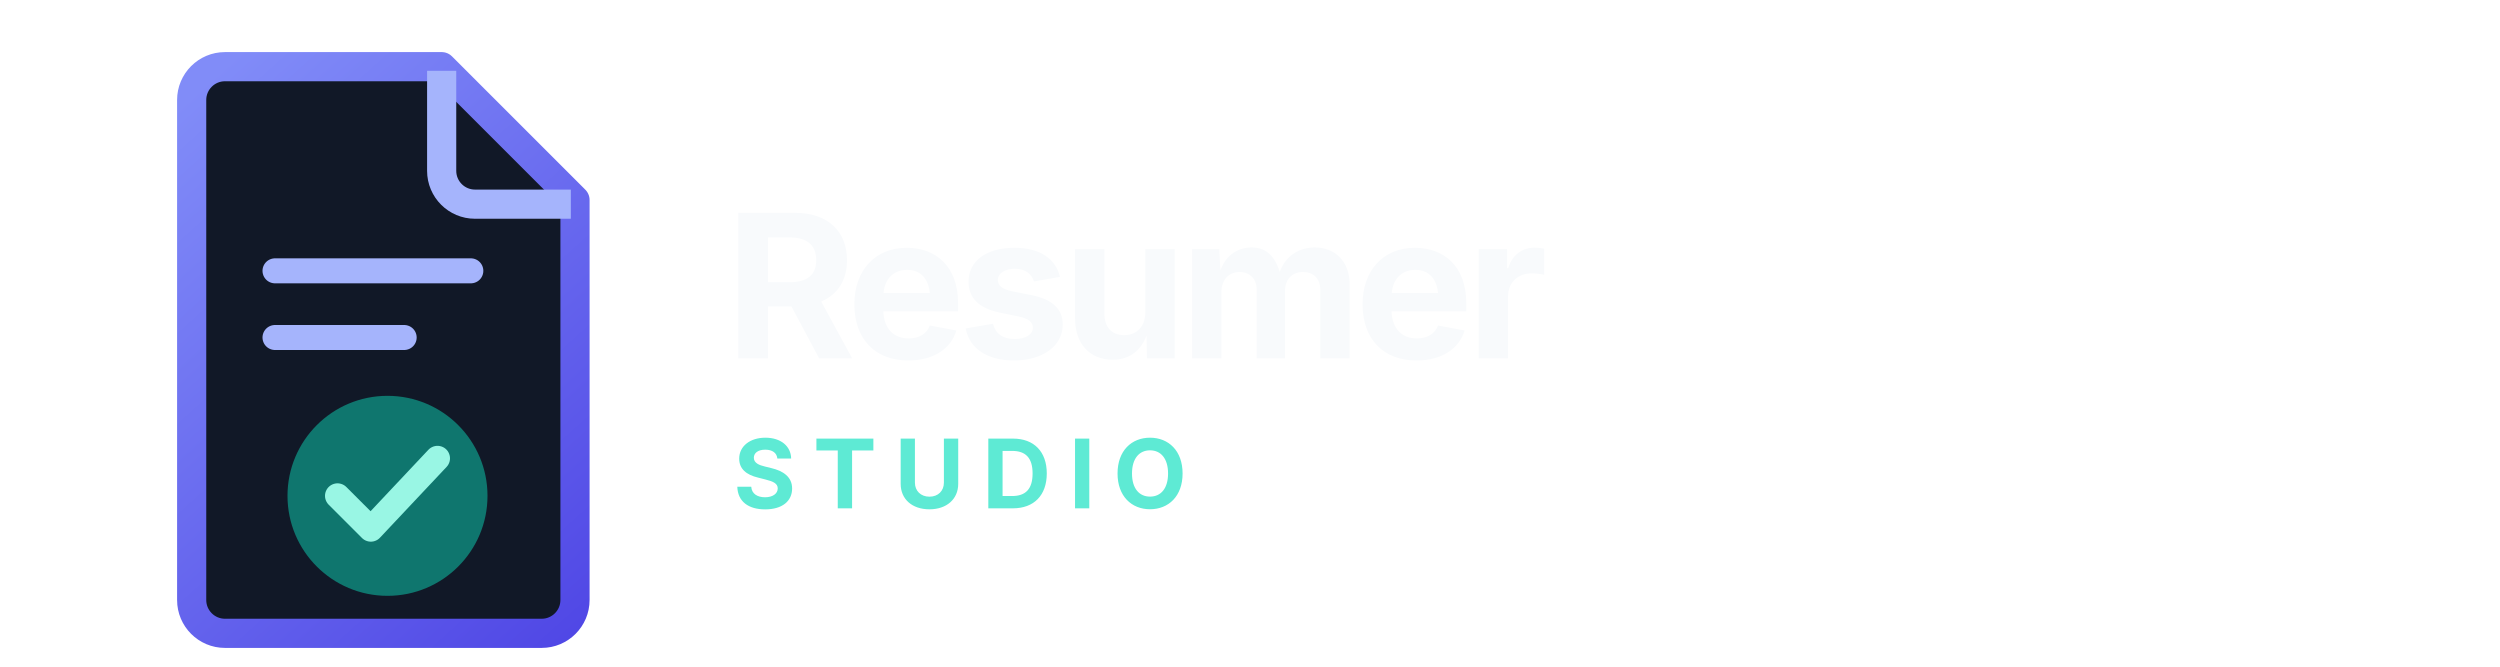
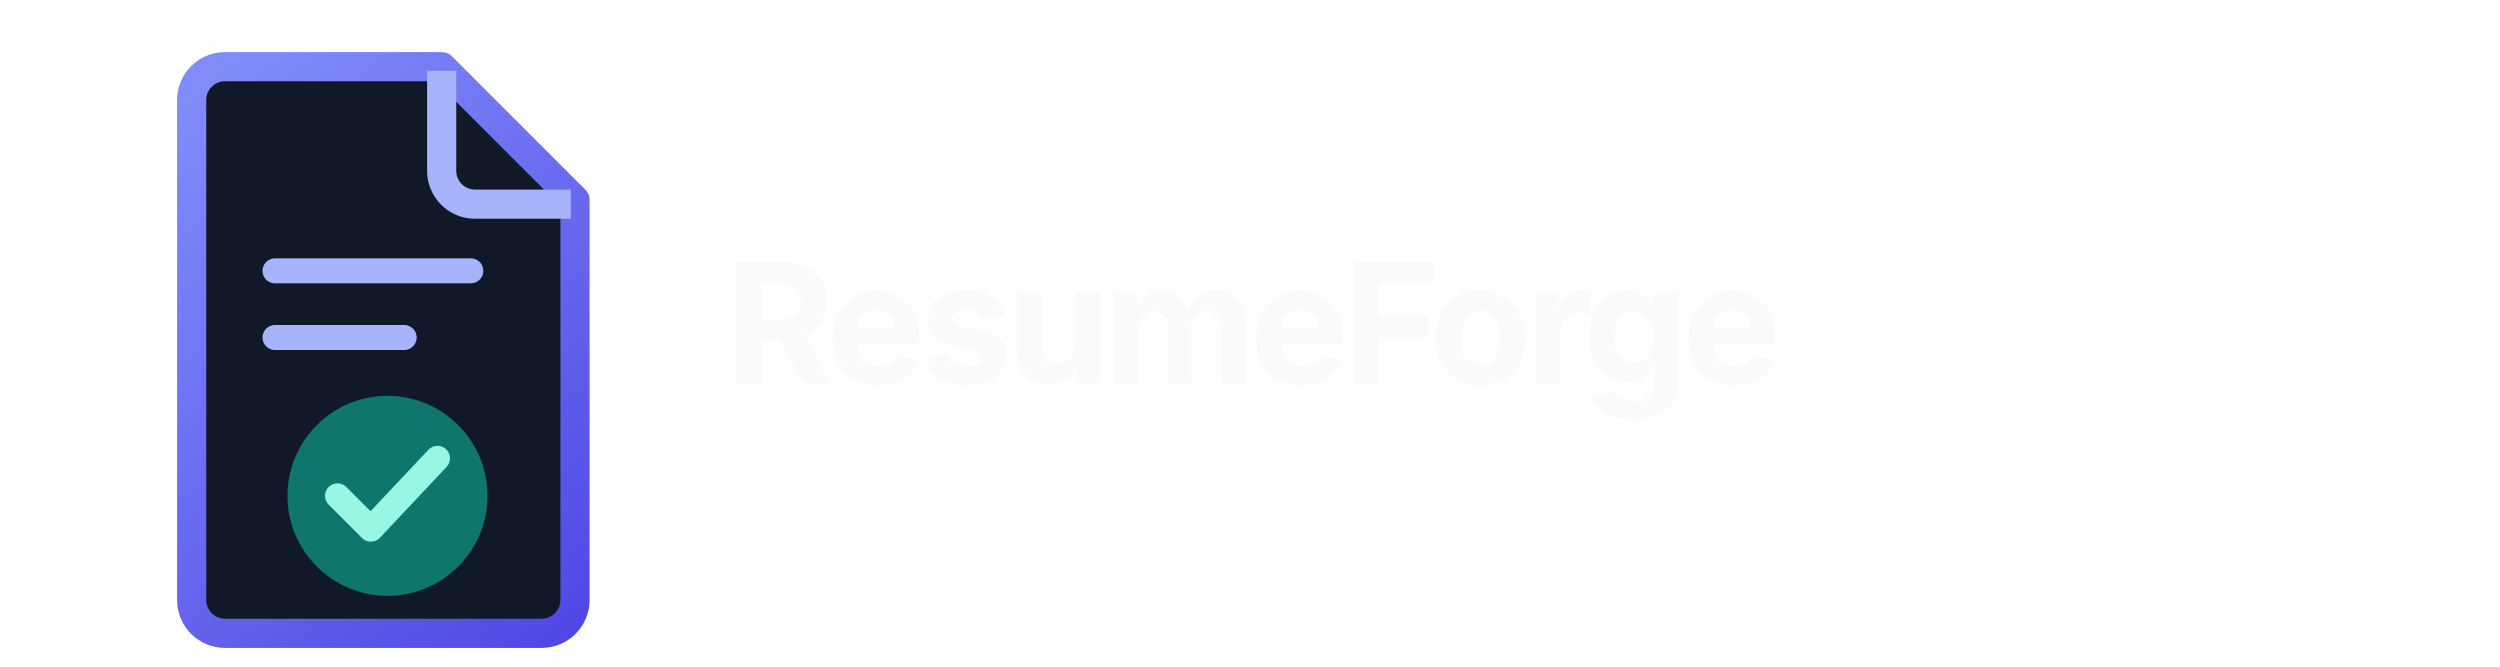
<svg xmlns="http://www.w3.org/2000/svg" width="600" height="160" viewBox="0 0 600 160" fill="none" role="img" aria-labelledby="title desc">
  <defs>
    <linearGradient id="page" x1="28" y1="20" x2="136" y2="140" gradientUnits="userSpaceOnUse">
      <stop stop-color="#818CF8" />
      <stop offset="1" stop-color="#4F46E5" />
    </linearGradient>
  </defs>
  <g transform="translate(12 8)">
    <path d="M42 8h52l32 32v96a8 8 0 0 1-8 8H42a8 8 0 0 1-8-8V16a8 8 0 0 1 8-8Z" fill="#111827" stroke="url(#page)" stroke-width="7" stroke-linejoin="round" />
    <path d="M94 9v24a8 8 0 0 0 8 8h23" stroke="#A5B4FC" stroke-width="7" stroke-linejoin="round" />
    <path d="M54 57h47M54 73h31" stroke="#A5B4FC" stroke-width="6" stroke-linecap="round" />
    <circle cx="81" cy="111" r="24" fill="#0F766E" />
    <path d="m69 111 8 8 16-17" stroke="#99F6E4" stroke-width="6" stroke-linecap="round" stroke-linejoin="round" />
  </g>
-   <text x="174" y="86" fill="#F8FAFC" font-family="Inter, Segoe UI, Arial, sans-serif" font-size="48" font-weight="750" letter-spacing="-1.8">Resumer</text>
-   <text x="176" y="122" fill="#5EEAD4" font-family="Inter, Segoe UI, Arial, sans-serif" font-size="23" font-weight="650" letter-spacing="4.2">STUDIO</text>
+   <text x="174" y="92" fill="#F8FAFC" font-family="Inter, Segoe UI, Arial, sans-serif" font-size="40" font-weight="750" letter-spacing="-1.5">ResumeForge</text>
</svg>
